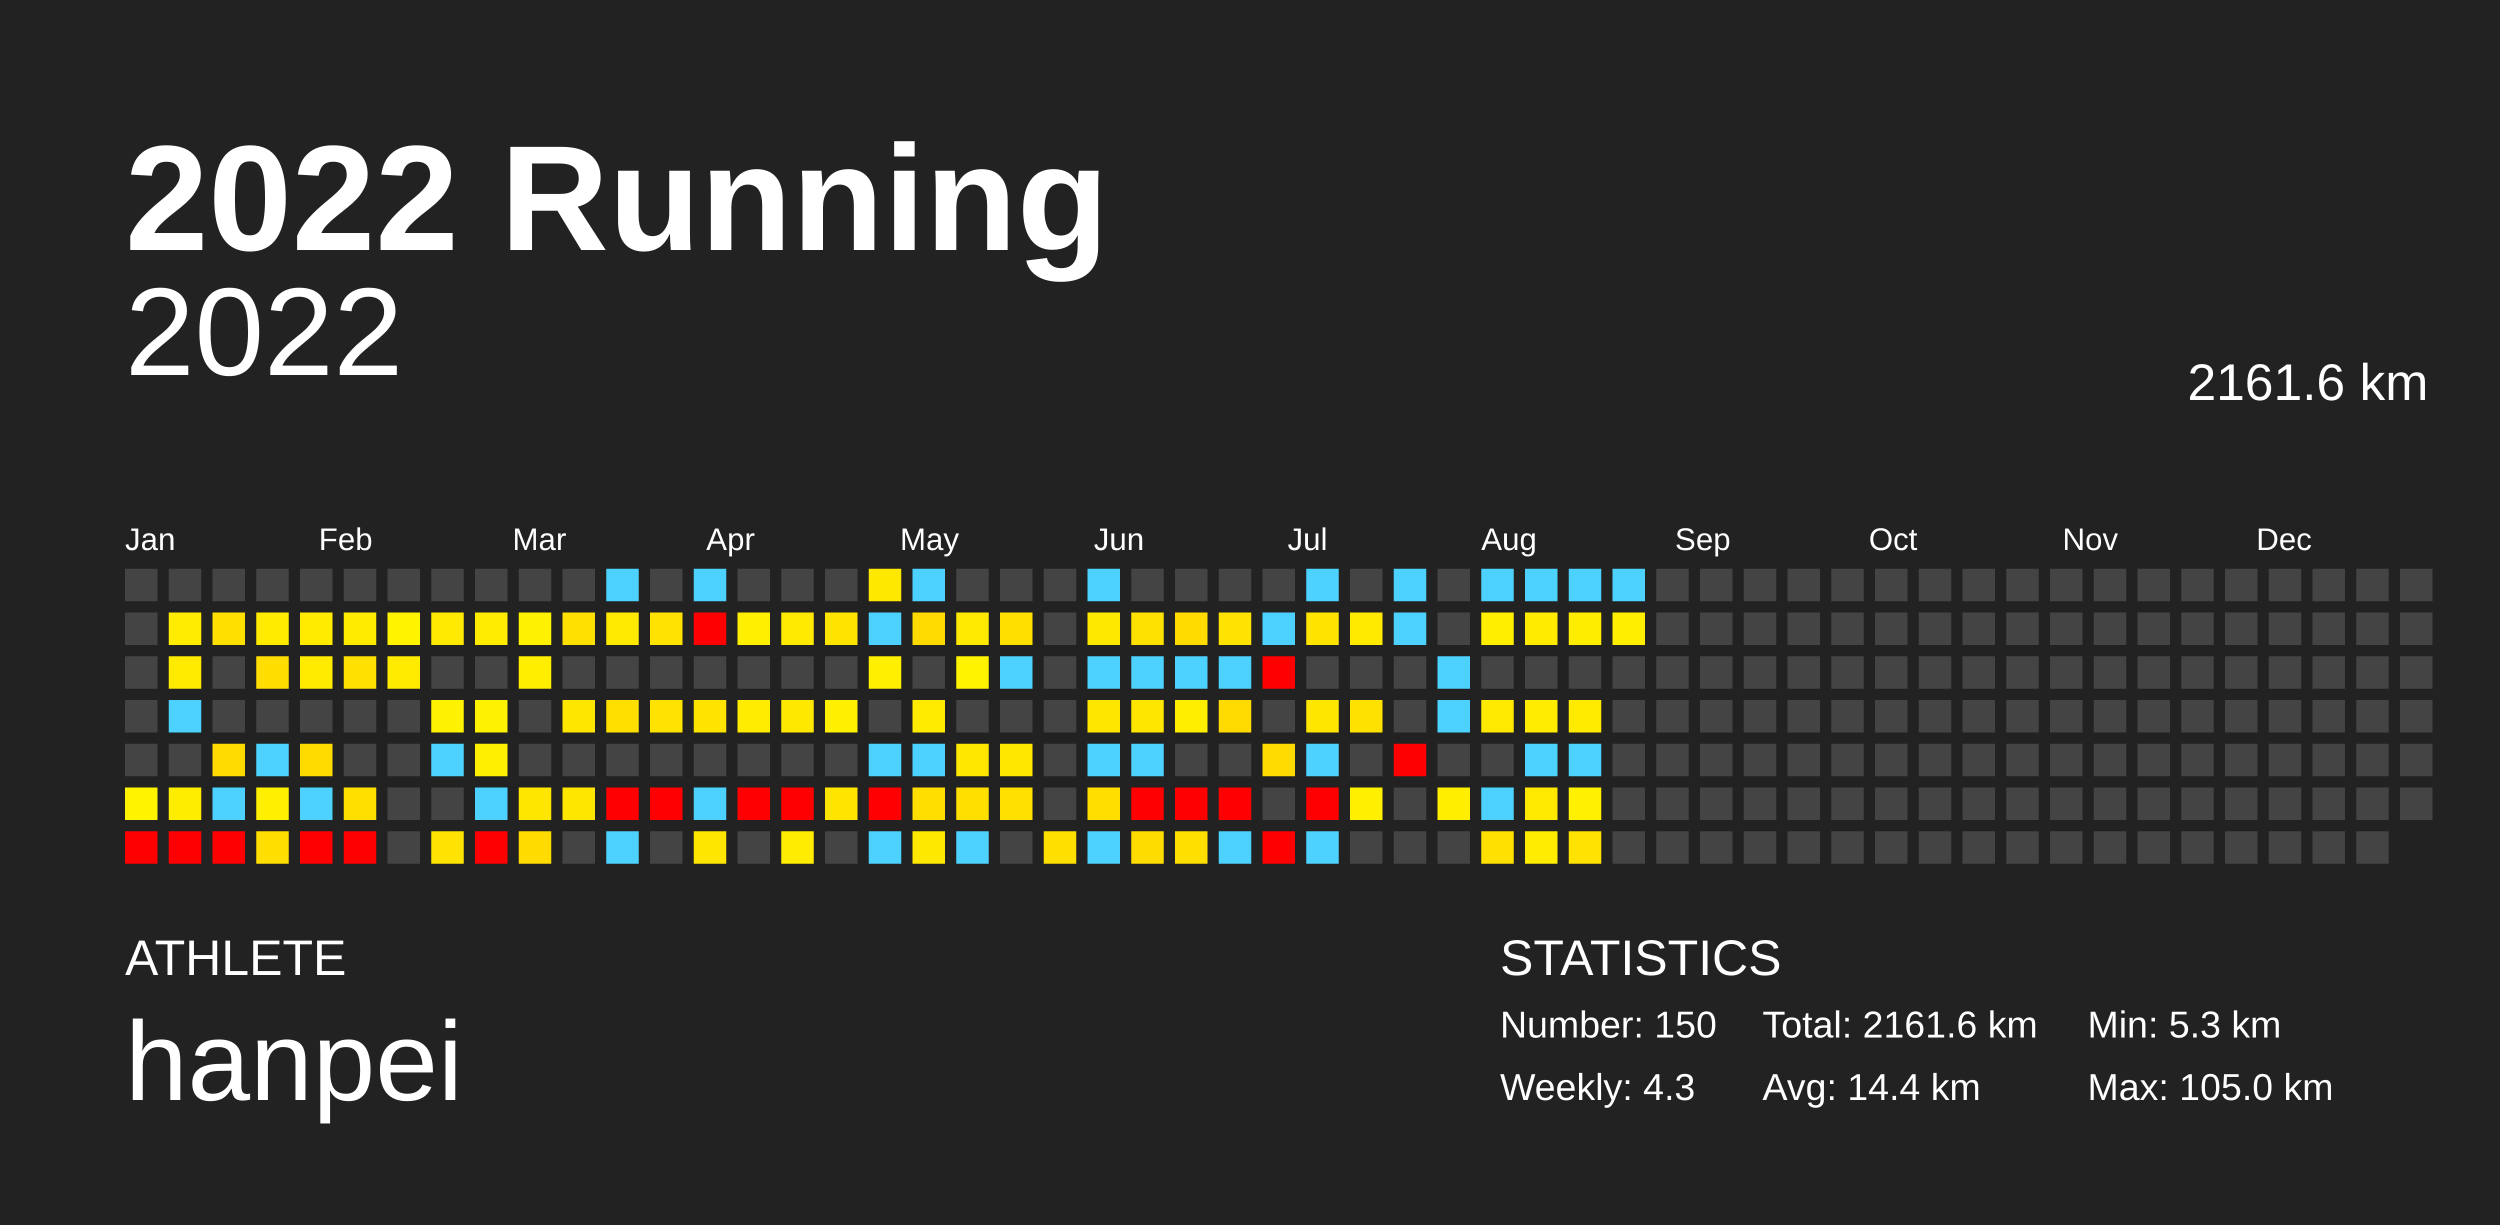
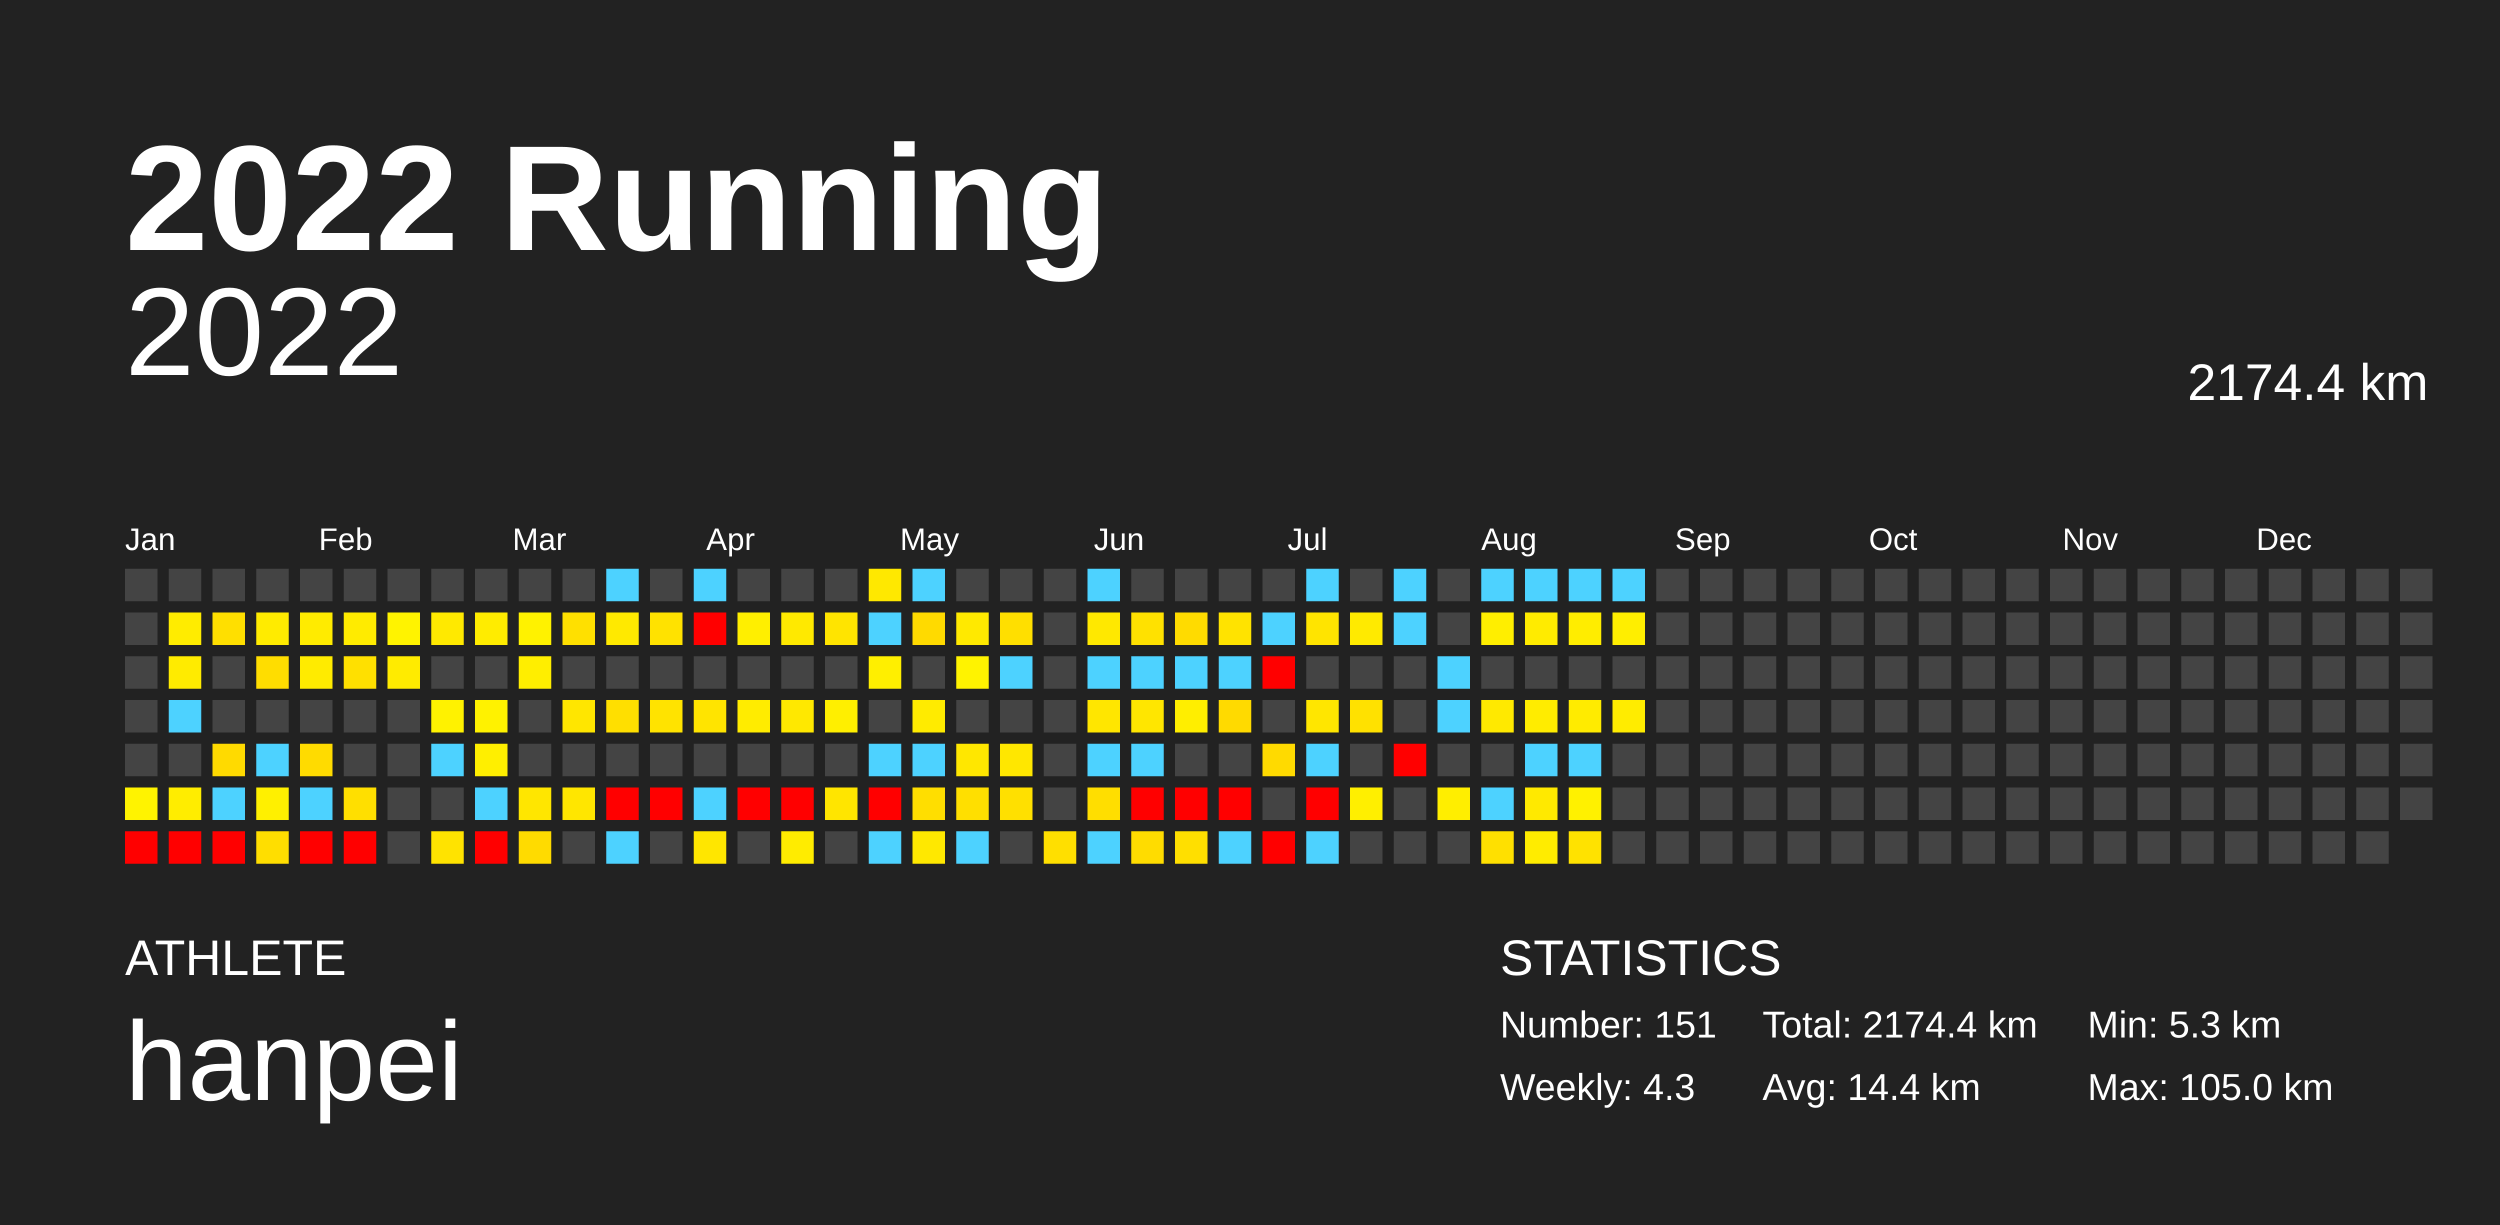
<svg xmlns="http://www.w3.org/2000/svg" baseProfile="full" height="98mm" version="1.1" viewBox="0,0,200,98" width="200mm">
  <defs />
  <rect fill="#222222" height="98" width="200" x="0" y="0" />
  <text fill="#FFFFFF" style="font-size:12px; font-family:Arial; font-weight:bold;" x="10" y="20">2022 Running</text>
  <text fill="#FFFFFF" style="font-size:4px; font-family:Arial" x="10" y="78">ATHLETE</text>
  <text fill="#FFFFFF" style="font-size:9px; font-family:Arial" x="10" y="88">hanpei</text>
  <text fill="#FFFFFF" style="font-size:4px; font-family:Arial" x="120" y="78">STATISTICS</text>
-   <text fill="#FFFFFF" style="font-size:3px; font-family:Arial" x="120" y="83">Number: 150</text>
+   <text fill="#FFFFFF" style="font-size:3px; font-family:Arial" x="120" y="83">Number: 151</text>
  <text fill="#FFFFFF" style="font-size:3px; font-family:Arial" x="120" y="88">Weekly: 4.3</text>
-   <text fill="#FFFFFF" style="font-size:3px; font-family:Arial" x="141" y="83">Total: 2161.6 km</text>
+   <text fill="#FFFFFF" style="font-size:3px; font-family:Arial" x="141" y="83">Total: 2174.4 km</text>
  <text fill="#FFFFFF" style="font-size:3px; font-family:Arial" x="141" y="88">Avg: 14.4 km</text>
  <text fill="#FFFFFF" style="font-size:3px; font-family:Arial" x="167" y="83">Min: 5.3 km</text>
  <text fill="#FFFFFF" style="font-size:3px; font-family:Arial" x="167" y="88">Max: 105.0 km</text>
  <text alignment-baseline="hanging" fill="#FFFFFF" style="font-size:10.0px; font-family:Arial;" x="10" y="30">2022</text>
-   <text alignment-baseline="hanging" fill="#FFFFFF" style="font-size:4.125px; font-family:Arial;" x="175" y="32">2161.6 km</text>
+   <text alignment-baseline="hanging" fill="#FFFFFF" style="font-size:4.125px; font-family:Arial;" x="175" y="32">2174.4 km</text>
  <text fill="#FFFFFF" style="font-size:2.5px; font-family:Arial" x="10.0" y="44">Jan</text>
  <text fill="#FFFFFF" style="font-size:2.5px; font-family:Arial" x="25.5" y="44">Feb</text>
  <text fill="#FFFFFF" style="font-size:2.5px; font-family:Arial" x="41.0" y="44">Mar</text>
  <text fill="#FFFFFF" style="font-size:2.5px; font-family:Arial" x="56.5" y="44">Apr</text>
  <text fill="#FFFFFF" style="font-size:2.5px; font-family:Arial" x="72.0" y="44">May</text>
  <text fill="#FFFFFF" style="font-size:2.5px; font-family:Arial" x="87.5" y="44">Jun</text>
  <text fill="#FFFFFF" style="font-size:2.5px; font-family:Arial" x="103.0" y="44">Jul</text>
  <text fill="#FFFFFF" style="font-size:2.5px; font-family:Arial" x="118.5" y="44">Aug</text>
  <text fill="#FFFFFF" style="font-size:2.5px; font-family:Arial" x="134.0" y="44">Sep</text>
  <text fill="#FFFFFF" style="font-size:2.5px; font-family:Arial" x="149.5" y="44">Oct</text>
  <text fill="#FFFFFF" style="font-size:2.5px; font-family:Arial" x="165.0" y="44">Nov</text>
  <text fill="#FFFFFF" style="font-size:2.5px; font-family:Arial" x="180.5" y="44">Dec</text>
  <rect fill="#444444" height="2.6" width="2.6" x="10.0" y="45.5" />
  <rect fill="#444444" height="2.6" width="2.6" x="10.0" y="49.0" />
  <rect fill="#444444" height="2.6" width="2.6" x="10.0" y="52.5" />
  <rect fill="#444444" height="2.6" width="2.6" x="10.0" y="56.0" />
  <rect fill="#444444" height="2.6" width="2.6" x="10.0" y="59.5" />
  <rect fill="#fff300" height="2.6" width="2.6" x="10.0" y="63.0" />
  <rect fill="red" height="2.6" width="2.6" x="10.0" y="66.5" />
  <rect fill="#444444" height="2.6" width="2.6" x="13.5" y="45.5" />
  <rect fill="#ffec00" height="2.6" width="2.6" x="13.5" y="49.0" />
  <rect fill="#ffeb00" height="2.6" width="2.6" x="13.5" y="52.5" />
  <rect fill="#4dd2ff" height="2.6" width="2.6" x="13.5" y="56.0" />
  <rect fill="#444444" height="2.6" width="2.6" x="13.5" y="59.5" />
  <rect fill="#ffed00" height="2.6" width="2.6" x="13.5" y="63.0" />
  <rect fill="red" height="2.6" width="2.6" x="13.5" y="66.5" />
  <rect fill="#444444" height="2.6" width="2.6" x="17.0" y="45.5" />
  <rect fill="#ffdf00" height="2.6" width="2.6" x="17.0" y="49.0" />
  <rect fill="#444444" height="2.6" width="2.6" x="17.0" y="52.5" />
  <rect fill="#444444" height="2.6" width="2.6" x="17.0" y="56.0" />
  <rect fill="#ffda00" height="2.6" width="2.6" x="17.0" y="59.5" />
  <rect fill="#4dd2ff" height="2.6" width="2.6" x="17.0" y="63.0" />
  <rect fill="red" height="2.6" width="2.6" x="17.0" y="66.5" />
  <rect fill="#444444" height="2.6" width="2.6" x="20.5" y="45.5" />
  <rect fill="#ffeb00" height="2.6" width="2.6" x="20.5" y="49.0" />
  <rect fill="#ffdd00" height="2.6" width="2.6" x="20.5" y="52.5" />
  <rect fill="#444444" height="2.6" width="2.6" x="20.5" y="56.0" />
  <rect fill="#4dd2ff" height="2.6" width="2.6" x="20.5" y="59.5" />
  <rect fill="#fff000" height="2.6" width="2.6" x="20.5" y="63.0" />
  <rect fill="#ffde00" height="2.6" width="2.6" x="20.5" y="66.5" />
  <rect fill="#444444" height="2.6" width="2.6" x="24.0" y="45.5" />
  <rect fill="#ffeb00" height="2.6" width="2.6" x="24.0" y="49.0" />
  <rect fill="#ffeb00" height="2.6" width="2.6" x="24.0" y="52.5" />
  <rect fill="#444444" height="2.6" width="2.6" x="24.0" y="56.0" />
  <rect fill="#ffdb00" height="2.6" width="2.6" x="24.0" y="59.5" />
  <rect fill="#4dd2ff" height="2.6" width="2.6" x="24.0" y="63.0" />
  <rect fill="red" height="2.6" width="2.6" x="24.0" y="66.5" />
  <rect fill="#444444" height="2.6" width="2.6" x="27.5" y="45.5" />
  <rect fill="#ffeb00" height="2.6" width="2.6" x="27.5" y="49.0" />
  <rect fill="#ffe000" height="2.6" width="2.6" x="27.5" y="52.5" />
  <rect fill="#444444" height="2.6" width="2.6" x="27.5" y="56.0" />
  <rect fill="#444444" height="2.6" width="2.6" x="27.5" y="59.5" />
  <rect fill="#ffdf00" height="2.6" width="2.6" x="27.5" y="63.0" />
  <rect fill="red" height="2.6" width="2.6" x="27.5" y="66.5" />
  <rect fill="#444444" height="2.6" width="2.6" x="31.0" y="45.5" />
  <rect fill="#fff300" height="2.6" width="2.6" x="31.0" y="49.0" />
  <rect fill="#ffeb00" height="2.6" width="2.6" x="31.0" y="52.5" />
  <rect fill="#444444" height="2.6" width="2.6" x="31.0" y="56.0" />
  <rect fill="#444444" height="2.6" width="2.6" x="31.0" y="59.5" />
  <rect fill="#444444" height="2.6" width="2.6" x="31.0" y="63.0" />
  <rect fill="#444444" height="2.6" width="2.6" x="31.0" y="66.5" />
  <rect fill="#444444" height="2.6" width="2.6" x="34.5" y="45.5" />
  <rect fill="#ffe900" height="2.6" width="2.6" x="34.5" y="49.0" />
  <rect fill="#444444" height="2.6" width="2.6" x="34.5" y="52.5" />
  <rect fill="#fff200" height="2.6" width="2.6" x="34.5" y="56.0" />
  <rect fill="#4dd2ff" height="2.6" width="2.6" x="34.5" y="59.5" />
  <rect fill="#444444" height="2.6" width="2.6" x="34.5" y="63.0" />
  <rect fill="#ffe300" height="2.6" width="2.6" x="34.5" y="66.5" />
  <rect fill="#444444" height="2.6" width="2.6" x="38.0" y="45.5" />
  <rect fill="#ffec00" height="2.6" width="2.6" x="38.0" y="49.0" />
  <rect fill="#444444" height="2.6" width="2.6" x="38.0" y="52.5" />
  <rect fill="#fff200" height="2.6" width="2.6" x="38.0" y="56.0" />
  <rect fill="#ffef00" height="2.6" width="2.6" x="38.0" y="59.5" />
  <rect fill="#4dd2ff" height="2.6" width="2.6" x="38.0" y="63.0" />
  <rect fill="red" height="2.6" width="2.6" x="38.0" y="66.5" />
  <rect fill="#444444" height="2.6" width="2.6" x="41.5" y="45.5" />
  <rect fill="#fff200" height="2.6" width="2.6" x="41.5" y="49.0" />
  <rect fill="#ffee00" height="2.6" width="2.6" x="41.5" y="52.5" />
  <rect fill="#444444" height="2.6" width="2.6" x="41.5" y="56.0" />
  <rect fill="#444444" height="2.6" width="2.6" x="41.5" y="59.5" />
  <rect fill="#ffe600" height="2.6" width="2.6" x="41.5" y="63.0" />
  <rect fill="#ffdb00" height="2.6" width="2.6" x="41.5" y="66.5" />
  <rect fill="#444444" height="2.6" width="2.6" x="45.0" y="45.5" />
  <rect fill="#ffe000" height="2.6" width="2.6" x="45.0" y="49.0" />
  <rect fill="#444444" height="2.6" width="2.6" x="45.0" y="52.5" />
  <rect fill="#ffe600" height="2.6" width="2.6" x="45.0" y="56.0" />
  <rect fill="#444444" height="2.6" width="2.6" x="45.0" y="59.5" />
  <rect fill="#ffe600" height="2.6" width="2.6" x="45.0" y="63.0" />
  <rect fill="#444444" height="2.6" width="2.6" x="45.0" y="66.5" />
  <rect fill="#4dd2ff" height="2.6" width="2.6" x="48.5" y="45.5" />
  <rect fill="#ffe900" height="2.6" width="2.6" x="48.5" y="49.0" />
  <rect fill="#444444" height="2.6" width="2.6" x="48.5" y="52.5" />
  <rect fill="#ffdf00" height="2.6" width="2.6" x="48.5" y="56.0" />
  <rect fill="#444444" height="2.6" width="2.6" x="48.5" y="59.5" />
  <rect fill="red" height="2.6" width="2.6" x="48.5" y="63.0" />
  <rect fill="#4dd2ff" height="2.6" width="2.6" x="48.5" y="66.5" />
  <rect fill="#444444" height="2.6" width="2.6" x="52.0" y="45.5" />
  <rect fill="#ffe200" height="2.6" width="2.6" x="52.0" y="49.0" />
  <rect fill="#444444" height="2.6" width="2.6" x="52.0" y="52.5" />
  <rect fill="#ffe300" height="2.6" width="2.6" x="52.0" y="56.0" />
  <rect fill="#444444" height="2.6" width="2.6" x="52.0" y="59.5" />
  <rect fill="red" height="2.6" width="2.6" x="52.0" y="63.0" />
  <rect fill="#444444" height="2.6" width="2.6" x="52.0" y="66.5" />
  <rect fill="#4dd2ff" height="2.6" width="2.6" x="55.5" y="45.5" />
  <rect fill="red" height="2.6" width="2.6" x="55.5" y="49.0" />
  <rect fill="#444444" height="2.6" width="2.6" x="55.5" y="52.5" />
  <rect fill="#ffe400" height="2.6" width="2.6" x="55.5" y="56.0" />
  <rect fill="#444444" height="2.6" width="2.6" x="55.5" y="59.5" />
  <rect fill="#4dd2ff" height="2.6" width="2.6" x="55.5" y="63.0" />
  <rect fill="#ffe600" height="2.6" width="2.6" x="55.5" y="66.5" />
  <rect fill="#444444" height="2.6" width="2.6" x="59.0" y="45.5" />
  <rect fill="#ffef00" height="2.6" width="2.6" x="59.0" y="49.0" />
  <rect fill="#444444" height="2.6" width="2.6" x="59.0" y="52.5" />
  <rect fill="#ffec00" height="2.6" width="2.6" x="59.0" y="56.0" />
  <rect fill="#444444" height="2.6" width="2.6" x="59.0" y="59.5" />
  <rect fill="red" height="2.6" width="2.6" x="59.0" y="63.0" />
  <rect fill="#444444" height="2.6" width="2.6" x="59.0" y="66.5" />
  <rect fill="#444444" height="2.6" width="2.6" x="62.5" y="45.5" />
  <rect fill="#ffe900" height="2.6" width="2.6" x="62.5" y="49.0" />
  <rect fill="#444444" height="2.6" width="2.6" x="62.5" y="52.5" />
  <rect fill="#ffe800" height="2.6" width="2.6" x="62.5" y="56.0" />
  <rect fill="#444444" height="2.6" width="2.6" x="62.5" y="59.5" />
  <rect fill="red" height="2.6" width="2.6" x="62.5" y="63.0" />
  <rect fill="#ffec00" height="2.6" width="2.6" x="62.5" y="66.5" />
  <rect fill="#444444" height="2.6" width="2.6" x="66.0" y="45.5" />
  <rect fill="#ffe400" height="2.6" width="2.6" x="66.0" y="49.0" />
  <rect fill="#444444" height="2.6" width="2.6" x="66.0" y="52.5" />
  <rect fill="#ffef00" height="2.6" width="2.6" x="66.0" y="56.0" />
  <rect fill="#444444" height="2.6" width="2.6" x="66.0" y="59.5" />
  <rect fill="#ffe500" height="2.6" width="2.6" x="66.0" y="63.0" />
  <rect fill="#444444" height="2.6" width="2.6" x="66.0" y="66.5" />
  <rect fill="#ffe800" height="2.6" width="2.6" x="69.5" y="45.5" />
  <rect fill="#4dd2ff" height="2.6" width="2.6" x="69.5" y="49.0" />
  <rect fill="#ffef00" height="2.6" width="2.6" x="69.5" y="52.5" />
  <rect fill="#444444" height="2.6" width="2.6" x="69.5" y="56.0" />
  <rect fill="#4dd2ff" height="2.6" width="2.6" x="69.5" y="59.5" />
  <rect fill="red" height="2.6" width="2.6" x="69.5" y="63.0" />
  <rect fill="#4dd2ff" height="2.6" width="2.6" x="69.5" y="66.5" />
  <rect fill="#4dd2ff" height="2.6" width="2.6" x="73.0" y="45.5" />
  <rect fill="#ffda00" height="2.6" width="2.6" x="73.0" y="49.0" />
  <rect fill="#444444" height="2.6" width="2.6" x="73.0" y="52.5" />
  <rect fill="#ffeb00" height="2.6" width="2.6" x="73.0" y="56.0" />
  <rect fill="#4dd2ff" height="2.6" width="2.6" x="73.0" y="59.5" />
  <rect fill="#ffde00" height="2.6" width="2.6" x="73.0" y="63.0" />
  <rect fill="#ffe800" height="2.6" width="2.6" x="73.0" y="66.5" />
  <rect fill="#444444" height="2.6" width="2.6" x="76.5" y="45.5" />
  <rect fill="#ffe900" height="2.6" width="2.6" x="76.5" y="49.0" />
  <rect fill="#fff300" height="2.6" width="2.6" x="76.5" y="52.5" />
  <rect fill="#444444" height="2.6" width="2.6" x="76.5" y="56.0" />
  <rect fill="#ffe700" height="2.6" width="2.6" x="76.5" y="59.5" />
  <rect fill="#ffdf00" height="2.6" width="2.6" x="76.5" y="63.0" />
  <rect fill="#4dd2ff" height="2.6" width="2.6" x="76.5" y="66.5" />
  <rect fill="#444444" height="2.6" width="2.6" x="80.0" y="45.5" />
  <rect fill="#ffdf00" height="2.6" width="2.6" x="80.0" y="49.0" />
  <rect fill="#4dd2ff" height="2.6" width="2.6" x="80.0" y="52.5" />
  <rect fill="#444444" height="2.6" width="2.6" x="80.0" y="56.0" />
  <rect fill="#ffe700" height="2.6" width="2.6" x="80.0" y="59.5" />
  <rect fill="#ffe000" height="2.6" width="2.6" x="80.0" y="63.0" />
  <rect fill="#444444" height="2.6" width="2.6" x="80.0" y="66.5" />
  <rect fill="#444444" height="2.6" width="2.6" x="83.5" y="45.5" />
  <rect fill="#444444" height="2.6" width="2.6" x="83.5" y="49.0" />
  <rect fill="#444444" height="2.6" width="2.6" x="83.5" y="52.5" />
  <rect fill="#444444" height="2.6" width="2.6" x="83.5" y="56.0" />
  <rect fill="#444444" height="2.6" width="2.6" x="83.5" y="59.5" />
  <rect fill="#444444" height="2.6" width="2.6" x="83.5" y="63.0" />
  <rect fill="#ffdf00" height="2.6" width="2.6" x="83.5" y="66.5" />
  <rect fill="#4dd2ff" height="2.6" width="2.6" x="87.0" y="45.5" />
  <rect fill="#ffe800" height="2.6" width="2.6" x="87.0" y="49.0" />
  <rect fill="#4dd2ff" height="2.6" width="2.6" x="87.0" y="52.5" />
  <rect fill="#ffe600" height="2.6" width="2.6" x="87.0" y="56.0" />
  <rect fill="#4dd2ff" height="2.6" width="2.6" x="87.0" y="59.5" />
  <rect fill="#ffde00" height="2.6" width="2.6" x="87.0" y="63.0" />
  <rect fill="#4dd2ff" height="2.6" width="2.6" x="87.0" y="66.5" />
  <rect fill="#444444" height="2.6" width="2.6" x="90.5" y="45.5" />
  <rect fill="#ffe100" height="2.6" width="2.6" x="90.5" y="49.0" />
  <rect fill="#4dd2ff" height="2.6" width="2.6" x="90.5" y="52.5" />
  <rect fill="#ffe600" height="2.6" width="2.6" x="90.5" y="56.0" />
  <rect fill="#4dd2ff" height="2.6" width="2.6" x="90.5" y="59.5" />
  <rect fill="red" height="2.6" width="2.6" x="90.5" y="63.0" />
  <rect fill="#ffdc00" height="2.6" width="2.6" x="90.5" y="66.5" />
  <rect fill="#444444" height="2.6" width="2.6" x="94.0" y="45.5" />
  <rect fill="#ffdb00" height="2.6" width="2.6" x="94.0" y="49.0" />
  <rect fill="#4dd2ff" height="2.6" width="2.6" x="94.0" y="52.5" />
  <rect fill="#ffee00" height="2.6" width="2.6" x="94.0" y="56.0" />
  <rect fill="#444444" height="2.6" width="2.6" x="94.0" y="59.5" />
  <rect fill="red" height="2.6" width="2.6" x="94.0" y="63.0" />
  <rect fill="#ffdf00" height="2.6" width="2.6" x="94.0" y="66.5" />
  <rect fill="#444444" height="2.6" width="2.6" x="97.5" y="45.5" />
  <rect fill="#ffe300" height="2.6" width="2.6" x="97.5" y="49.0" />
  <rect fill="#4dd2ff" height="2.6" width="2.6" x="97.5" y="52.5" />
  <rect fill="#ffda00" height="2.6" width="2.6" x="97.5" y="56.0" />
  <rect fill="#444444" height="2.6" width="2.6" x="97.5" y="59.5" />
  <rect fill="red" height="2.6" width="2.6" x="97.5" y="63.0" />
  <rect fill="#4dd2ff" height="2.6" width="2.6" x="97.5" y="66.5" />
  <rect fill="#444444" height="2.6" width="2.6" x="101.0" y="45.5" />
  <rect fill="#4dd2ff" height="2.6" width="2.6" x="101.0" y="49.0" />
  <rect fill="red" height="2.6" width="2.6" x="101.0" y="52.5" />
  <rect fill="#444444" height="2.6" width="2.6" x="101.0" y="56.0" />
  <rect fill="#ffda00" height="2.6" width="2.6" x="101.0" y="59.5" />
  <rect fill="#444444" height="2.6" width="2.6" x="101.0" y="63.0" />
  <rect fill="red" height="2.6" width="2.6" x="101.0" y="66.5" />
  <rect fill="#4dd2ff" height="2.6" width="2.6" x="104.5" y="45.5" />
  <rect fill="#ffe400" height="2.6" width="2.6" x="104.5" y="49.0" />
  <rect fill="#444444" height="2.6" width="2.6" x="104.5" y="52.5" />
  <rect fill="#ffe600" height="2.6" width="2.6" x="104.5" y="56.0" />
  <rect fill="#4dd2ff" height="2.6" width="2.6" x="104.5" y="59.5" />
  <rect fill="red" height="2.6" width="2.6" x="104.5" y="63.0" />
  <rect fill="#4dd2ff" height="2.6" width="2.6" x="104.5" y="66.5" />
  <rect fill="#444444" height="2.6" width="2.6" x="108.0" y="45.5" />
  <rect fill="#ffea00" height="2.6" width="2.6" x="108.0" y="49.0" />
  <rect fill="#444444" height="2.6" width="2.6" x="108.0" y="52.5" />
  <rect fill="#ffe100" height="2.6" width="2.6" x="108.0" y="56.0" />
  <rect fill="#444444" height="2.6" width="2.6" x="108.0" y="59.5" />
  <rect fill="#ffef00" height="2.6" width="2.6" x="108.0" y="63.0" />
  <rect fill="#444444" height="2.6" width="2.6" x="108.0" y="66.5" />
  <rect fill="#4dd2ff" height="2.6" width="2.6" x="111.5" y="45.5" />
  <rect fill="#4dd2ff" height="2.6" width="2.6" x="111.5" y="49.0" />
  <rect fill="#444444" height="2.6" width="2.6" x="111.5" y="52.5" />
  <rect fill="#444444" height="2.6" width="2.6" x="111.5" y="56.0" />
  <rect fill="red" height="2.6" width="2.6" x="111.5" y="59.5" />
  <rect fill="#444444" height="2.6" width="2.6" x="111.5" y="63.0" />
  <rect fill="#444444" height="2.6" width="2.6" x="111.5" y="66.5" />
  <rect fill="#444444" height="2.6" width="2.6" x="115.0" y="45.5" />
  <rect fill="#444444" height="2.6" width="2.6" x="115.0" y="49.0" />
  <rect fill="#4dd2ff" height="2.6" width="2.6" x="115.0" y="52.5" />
  <rect fill="#4dd2ff" height="2.6" width="2.6" x="115.0" y="56.0" />
  <rect fill="#444444" height="2.6" width="2.6" x="115.0" y="59.5" />
  <rect fill="#ffee00" height="2.6" width="2.6" x="115.0" y="63.0" />
  <rect fill="#444444" height="2.6" width="2.6" x="115.0" y="66.5" />
  <rect fill="#4dd2ff" height="2.6" width="2.6" x="118.5" y="45.5" />
  <rect fill="#ffee00" height="2.6" width="2.6" x="118.5" y="49.0" />
  <rect fill="#444444" height="2.6" width="2.6" x="118.5" y="52.5" />
  <rect fill="#ffe900" height="2.6" width="2.6" x="118.5" y="56.0" />
  <rect fill="#444444" height="2.6" width="2.6" x="118.5" y="59.5" />
  <rect fill="#4dd2ff" height="2.6" width="2.6" x="118.5" y="63.0" />
  <rect fill="#ffe000" height="2.6" width="2.6" x="118.5" y="66.5" />
  <rect fill="#4dd2ff" height="2.6" width="2.6" x="122.0" y="45.5" />
  <rect fill="#ffeb00" height="2.6" width="2.6" x="122.0" y="49.0" />
  <rect fill="#444444" height="2.6" width="2.6" x="122.0" y="52.5" />
  <rect fill="#ffec00" height="2.6" width="2.6" x="122.0" y="56.0" />
  <rect fill="#4dd2ff" height="2.6" width="2.6" x="122.0" y="59.5" />
  <rect fill="#ffe900" height="2.6" width="2.6" x="122.0" y="63.0" />
  <rect fill="#ffec00" height="2.6" width="2.6" x="122.0" y="66.5" />
  <rect fill="#4dd2ff" height="2.6" width="2.6" x="125.5" y="45.5" />
  <rect fill="#ffed00" height="2.6" width="2.6" x="125.5" y="49.0" />
  <rect fill="#444444" height="2.6" width="2.6" x="125.5" y="52.5" />
  <rect fill="#ffeb00" height="2.6" width="2.6" x="125.5" y="56.0" />
  <rect fill="#4dd2ff" height="2.6" width="2.6" x="125.5" y="59.5" />
  <rect fill="#fff100" height="2.6" width="2.6" x="125.5" y="63.0" />
  <rect fill="#ffe200" height="2.6" width="2.6" x="125.5" y="66.5" />
  <rect fill="#4dd2ff" height="2.6" width="2.6" x="129.0" y="45.5" />
  <rect fill="#ffee00" height="2.6" width="2.6" x="129.0" y="49.0" />
  <rect fill="#444444" height="2.6" width="2.6" x="129.0" y="52.5" />
-   <rect fill="#444444" height="2.6" width="2.6" x="129.0" y="56.0" />
+   <rect fill="#ffec00" height="2.6" width="2.6" x="129.0" y="56.0" />
  <rect fill="#444444" height="2.6" width="2.6" x="129.0" y="59.5" />
  <rect fill="#444444" height="2.6" width="2.6" x="129.0" y="63.0" />
  <rect fill="#444444" height="2.6" width="2.6" x="129.0" y="66.5" />
  <rect fill="#444444" height="2.6" width="2.6" x="132.5" y="45.5" />
  <rect fill="#444444" height="2.6" width="2.6" x="132.5" y="49.0" />
  <rect fill="#444444" height="2.6" width="2.6" x="132.5" y="52.5" />
  <rect fill="#444444" height="2.6" width="2.6" x="132.5" y="56.0" />
  <rect fill="#444444" height="2.6" width="2.6" x="132.5" y="59.5" />
  <rect fill="#444444" height="2.6" width="2.6" x="132.5" y="63.0" />
  <rect fill="#444444" height="2.6" width="2.6" x="132.5" y="66.5" />
  <rect fill="#444444" height="2.6" width="2.6" x="136.0" y="45.5" />
  <rect fill="#444444" height="2.6" width="2.6" x="136.0" y="49.0" />
  <rect fill="#444444" height="2.6" width="2.6" x="136.0" y="52.5" />
  <rect fill="#444444" height="2.6" width="2.6" x="136.0" y="56.0" />
  <rect fill="#444444" height="2.6" width="2.6" x="136.0" y="59.5" />
  <rect fill="#444444" height="2.6" width="2.6" x="136.0" y="63.0" />
  <rect fill="#444444" height="2.6" width="2.6" x="136.0" y="66.5" />
  <rect fill="#444444" height="2.6" width="2.6" x="139.5" y="45.5" />
  <rect fill="#444444" height="2.6" width="2.6" x="139.5" y="49.0" />
  <rect fill="#444444" height="2.6" width="2.6" x="139.5" y="52.5" />
  <rect fill="#444444" height="2.6" width="2.6" x="139.5" y="56.0" />
  <rect fill="#444444" height="2.6" width="2.6" x="139.5" y="59.5" />
  <rect fill="#444444" height="2.6" width="2.6" x="139.5" y="63.0" />
  <rect fill="#444444" height="2.6" width="2.6" x="139.5" y="66.5" />
  <rect fill="#444444" height="2.6" width="2.6" x="143.0" y="45.5" />
  <rect fill="#444444" height="2.6" width="2.6" x="143.0" y="49.0" />
  <rect fill="#444444" height="2.6" width="2.6" x="143.0" y="52.5" />
  <rect fill="#444444" height="2.6" width="2.6" x="143.0" y="56.0" />
  <rect fill="#444444" height="2.6" width="2.6" x="143.0" y="59.5" />
  <rect fill="#444444" height="2.6" width="2.6" x="143.0" y="63.0" />
  <rect fill="#444444" height="2.6" width="2.6" x="143.0" y="66.5" />
  <rect fill="#444444" height="2.6" width="2.6" x="146.5" y="45.5" />
  <rect fill="#444444" height="2.6" width="2.6" x="146.5" y="49.0" />
  <rect fill="#444444" height="2.6" width="2.6" x="146.5" y="52.5" />
  <rect fill="#444444" height="2.6" width="2.6" x="146.5" y="56.0" />
  <rect fill="#444444" height="2.6" width="2.6" x="146.5" y="59.5" />
  <rect fill="#444444" height="2.6" width="2.6" x="146.5" y="63.0" />
  <rect fill="#444444" height="2.6" width="2.6" x="146.5" y="66.5" />
  <rect fill="#444444" height="2.6" width="2.6" x="150.0" y="45.5" />
  <rect fill="#444444" height="2.6" width="2.6" x="150.0" y="49.0" />
  <rect fill="#444444" height="2.6" width="2.6" x="150.0" y="52.5" />
  <rect fill="#444444" height="2.6" width="2.6" x="150.0" y="56.0" />
  <rect fill="#444444" height="2.6" width="2.6" x="150.0" y="59.5" />
  <rect fill="#444444" height="2.6" width="2.6" x="150.0" y="63.0" />
  <rect fill="#444444" height="2.6" width="2.6" x="150.0" y="66.5" />
  <rect fill="#444444" height="2.6" width="2.6" x="153.5" y="45.5" />
  <rect fill="#444444" height="2.6" width="2.6" x="153.5" y="49.0" />
  <rect fill="#444444" height="2.6" width="2.6" x="153.5" y="52.5" />
  <rect fill="#444444" height="2.6" width="2.6" x="153.5" y="56.0" />
  <rect fill="#444444" height="2.6" width="2.6" x="153.5" y="59.5" />
  <rect fill="#444444" height="2.6" width="2.6" x="153.5" y="63.0" />
  <rect fill="#444444" height="2.6" width="2.6" x="153.5" y="66.5" />
  <rect fill="#444444" height="2.6" width="2.6" x="157.0" y="45.5" />
  <rect fill="#444444" height="2.6" width="2.6" x="157.0" y="49.0" />
  <rect fill="#444444" height="2.6" width="2.6" x="157.0" y="52.5" />
  <rect fill="#444444" height="2.6" width="2.6" x="157.0" y="56.0" />
  <rect fill="#444444" height="2.6" width="2.6" x="157.0" y="59.5" />
  <rect fill="#444444" height="2.6" width="2.6" x="157.0" y="63.0" />
  <rect fill="#444444" height="2.6" width="2.6" x="157.0" y="66.5" />
  <rect fill="#444444" height="2.6" width="2.6" x="160.5" y="45.5" />
  <rect fill="#444444" height="2.6" width="2.6" x="160.5" y="49.0" />
  <rect fill="#444444" height="2.6" width="2.6" x="160.5" y="52.5" />
  <rect fill="#444444" height="2.6" width="2.6" x="160.5" y="56.0" />
  <rect fill="#444444" height="2.6" width="2.6" x="160.5" y="59.5" />
  <rect fill="#444444" height="2.6" width="2.6" x="160.5" y="63.0" />
  <rect fill="#444444" height="2.6" width="2.6" x="160.5" y="66.5" />
  <rect fill="#444444" height="2.6" width="2.6" x="164.0" y="45.5" />
  <rect fill="#444444" height="2.6" width="2.6" x="164.0" y="49.0" />
  <rect fill="#444444" height="2.6" width="2.6" x="164.0" y="52.5" />
  <rect fill="#444444" height="2.6" width="2.6" x="164.0" y="56.0" />
  <rect fill="#444444" height="2.6" width="2.6" x="164.0" y="59.5" />
  <rect fill="#444444" height="2.6" width="2.6" x="164.0" y="63.0" />
  <rect fill="#444444" height="2.6" width="2.6" x="164.0" y="66.5" />
  <rect fill="#444444" height="2.6" width="2.6" x="167.5" y="45.5" />
  <rect fill="#444444" height="2.6" width="2.6" x="167.5" y="49.0" />
  <rect fill="#444444" height="2.6" width="2.6" x="167.5" y="52.5" />
  <rect fill="#444444" height="2.6" width="2.6" x="167.5" y="56.0" />
  <rect fill="#444444" height="2.6" width="2.6" x="167.5" y="59.5" />
  <rect fill="#444444" height="2.6" width="2.6" x="167.5" y="63.0" />
  <rect fill="#444444" height="2.6" width="2.6" x="167.5" y="66.5" />
  <rect fill="#444444" height="2.6" width="2.6" x="171.0" y="45.5" />
  <rect fill="#444444" height="2.6" width="2.6" x="171.0" y="49.0" />
  <rect fill="#444444" height="2.6" width="2.6" x="171.0" y="52.5" />
  <rect fill="#444444" height="2.6" width="2.6" x="171.0" y="56.0" />
  <rect fill="#444444" height="2.6" width="2.6" x="171.0" y="59.5" />
  <rect fill="#444444" height="2.6" width="2.6" x="171.0" y="63.0" />
  <rect fill="#444444" height="2.6" width="2.6" x="171.0" y="66.5" />
  <rect fill="#444444" height="2.6" width="2.6" x="174.5" y="45.5" />
  <rect fill="#444444" height="2.6" width="2.6" x="174.5" y="49.0" />
  <rect fill="#444444" height="2.6" width="2.6" x="174.5" y="52.5" />
  <rect fill="#444444" height="2.6" width="2.6" x="174.5" y="56.0" />
  <rect fill="#444444" height="2.6" width="2.6" x="174.5" y="59.5" />
  <rect fill="#444444" height="2.6" width="2.6" x="174.5" y="63.0" />
  <rect fill="#444444" height="2.6" width="2.6" x="174.5" y="66.5" />
  <rect fill="#444444" height="2.6" width="2.6" x="178.0" y="45.5" />
  <rect fill="#444444" height="2.6" width="2.6" x="178.0" y="49.0" />
  <rect fill="#444444" height="2.6" width="2.6" x="178.0" y="52.5" />
  <rect fill="#444444" height="2.6" width="2.6" x="178.0" y="56.0" />
  <rect fill="#444444" height="2.6" width="2.6" x="178.0" y="59.5" />
  <rect fill="#444444" height="2.6" width="2.6" x="178.0" y="63.0" />
  <rect fill="#444444" height="2.6" width="2.6" x="178.0" y="66.5" />
  <rect fill="#444444" height="2.6" width="2.6" x="181.5" y="45.5" />
  <rect fill="#444444" height="2.6" width="2.6" x="181.5" y="49.0" />
  <rect fill="#444444" height="2.6" width="2.6" x="181.5" y="52.5" />
  <rect fill="#444444" height="2.6" width="2.6" x="181.5" y="56.0" />
  <rect fill="#444444" height="2.6" width="2.6" x="181.5" y="59.5" />
  <rect fill="#444444" height="2.6" width="2.6" x="181.5" y="63.0" />
  <rect fill="#444444" height="2.6" width="2.6" x="181.5" y="66.5" />
  <rect fill="#444444" height="2.6" width="2.6" x="185.0" y="45.5" />
  <rect fill="#444444" height="2.6" width="2.6" x="185.0" y="49.0" />
  <rect fill="#444444" height="2.6" width="2.6" x="185.0" y="52.5" />
  <rect fill="#444444" height="2.6" width="2.6" x="185.0" y="56.0" />
  <rect fill="#444444" height="2.6" width="2.6" x="185.0" y="59.5" />
  <rect fill="#444444" height="2.6" width="2.6" x="185.0" y="63.0" />
  <rect fill="#444444" height="2.6" width="2.6" x="185.0" y="66.5" />
  <rect fill="#444444" height="2.6" width="2.6" x="188.5" y="45.5" />
  <rect fill="#444444" height="2.6" width="2.6" x="188.5" y="49.0" />
  <rect fill="#444444" height="2.6" width="2.6" x="188.5" y="52.5" />
  <rect fill="#444444" height="2.6" width="2.6" x="188.5" y="56.0" />
  <rect fill="#444444" height="2.6" width="2.6" x="188.5" y="59.5" />
  <rect fill="#444444" height="2.6" width="2.6" x="188.5" y="63.0" />
  <rect fill="#444444" height="2.6" width="2.6" x="188.5" y="66.5" />
  <rect fill="#444444" height="2.6" width="2.6" x="192.0" y="45.5" />
  <rect fill="#444444" height="2.6" width="2.6" x="192.0" y="49.0" />
  <rect fill="#444444" height="2.6" width="2.6" x="192.0" y="52.5" />
  <rect fill="#444444" height="2.6" width="2.6" x="192.0" y="56.0" />
  <rect fill="#444444" height="2.6" width="2.6" x="192.0" y="59.5" />
  <rect fill="#444444" height="2.6" width="2.6" x="192.0" y="63.0" />
</svg>
